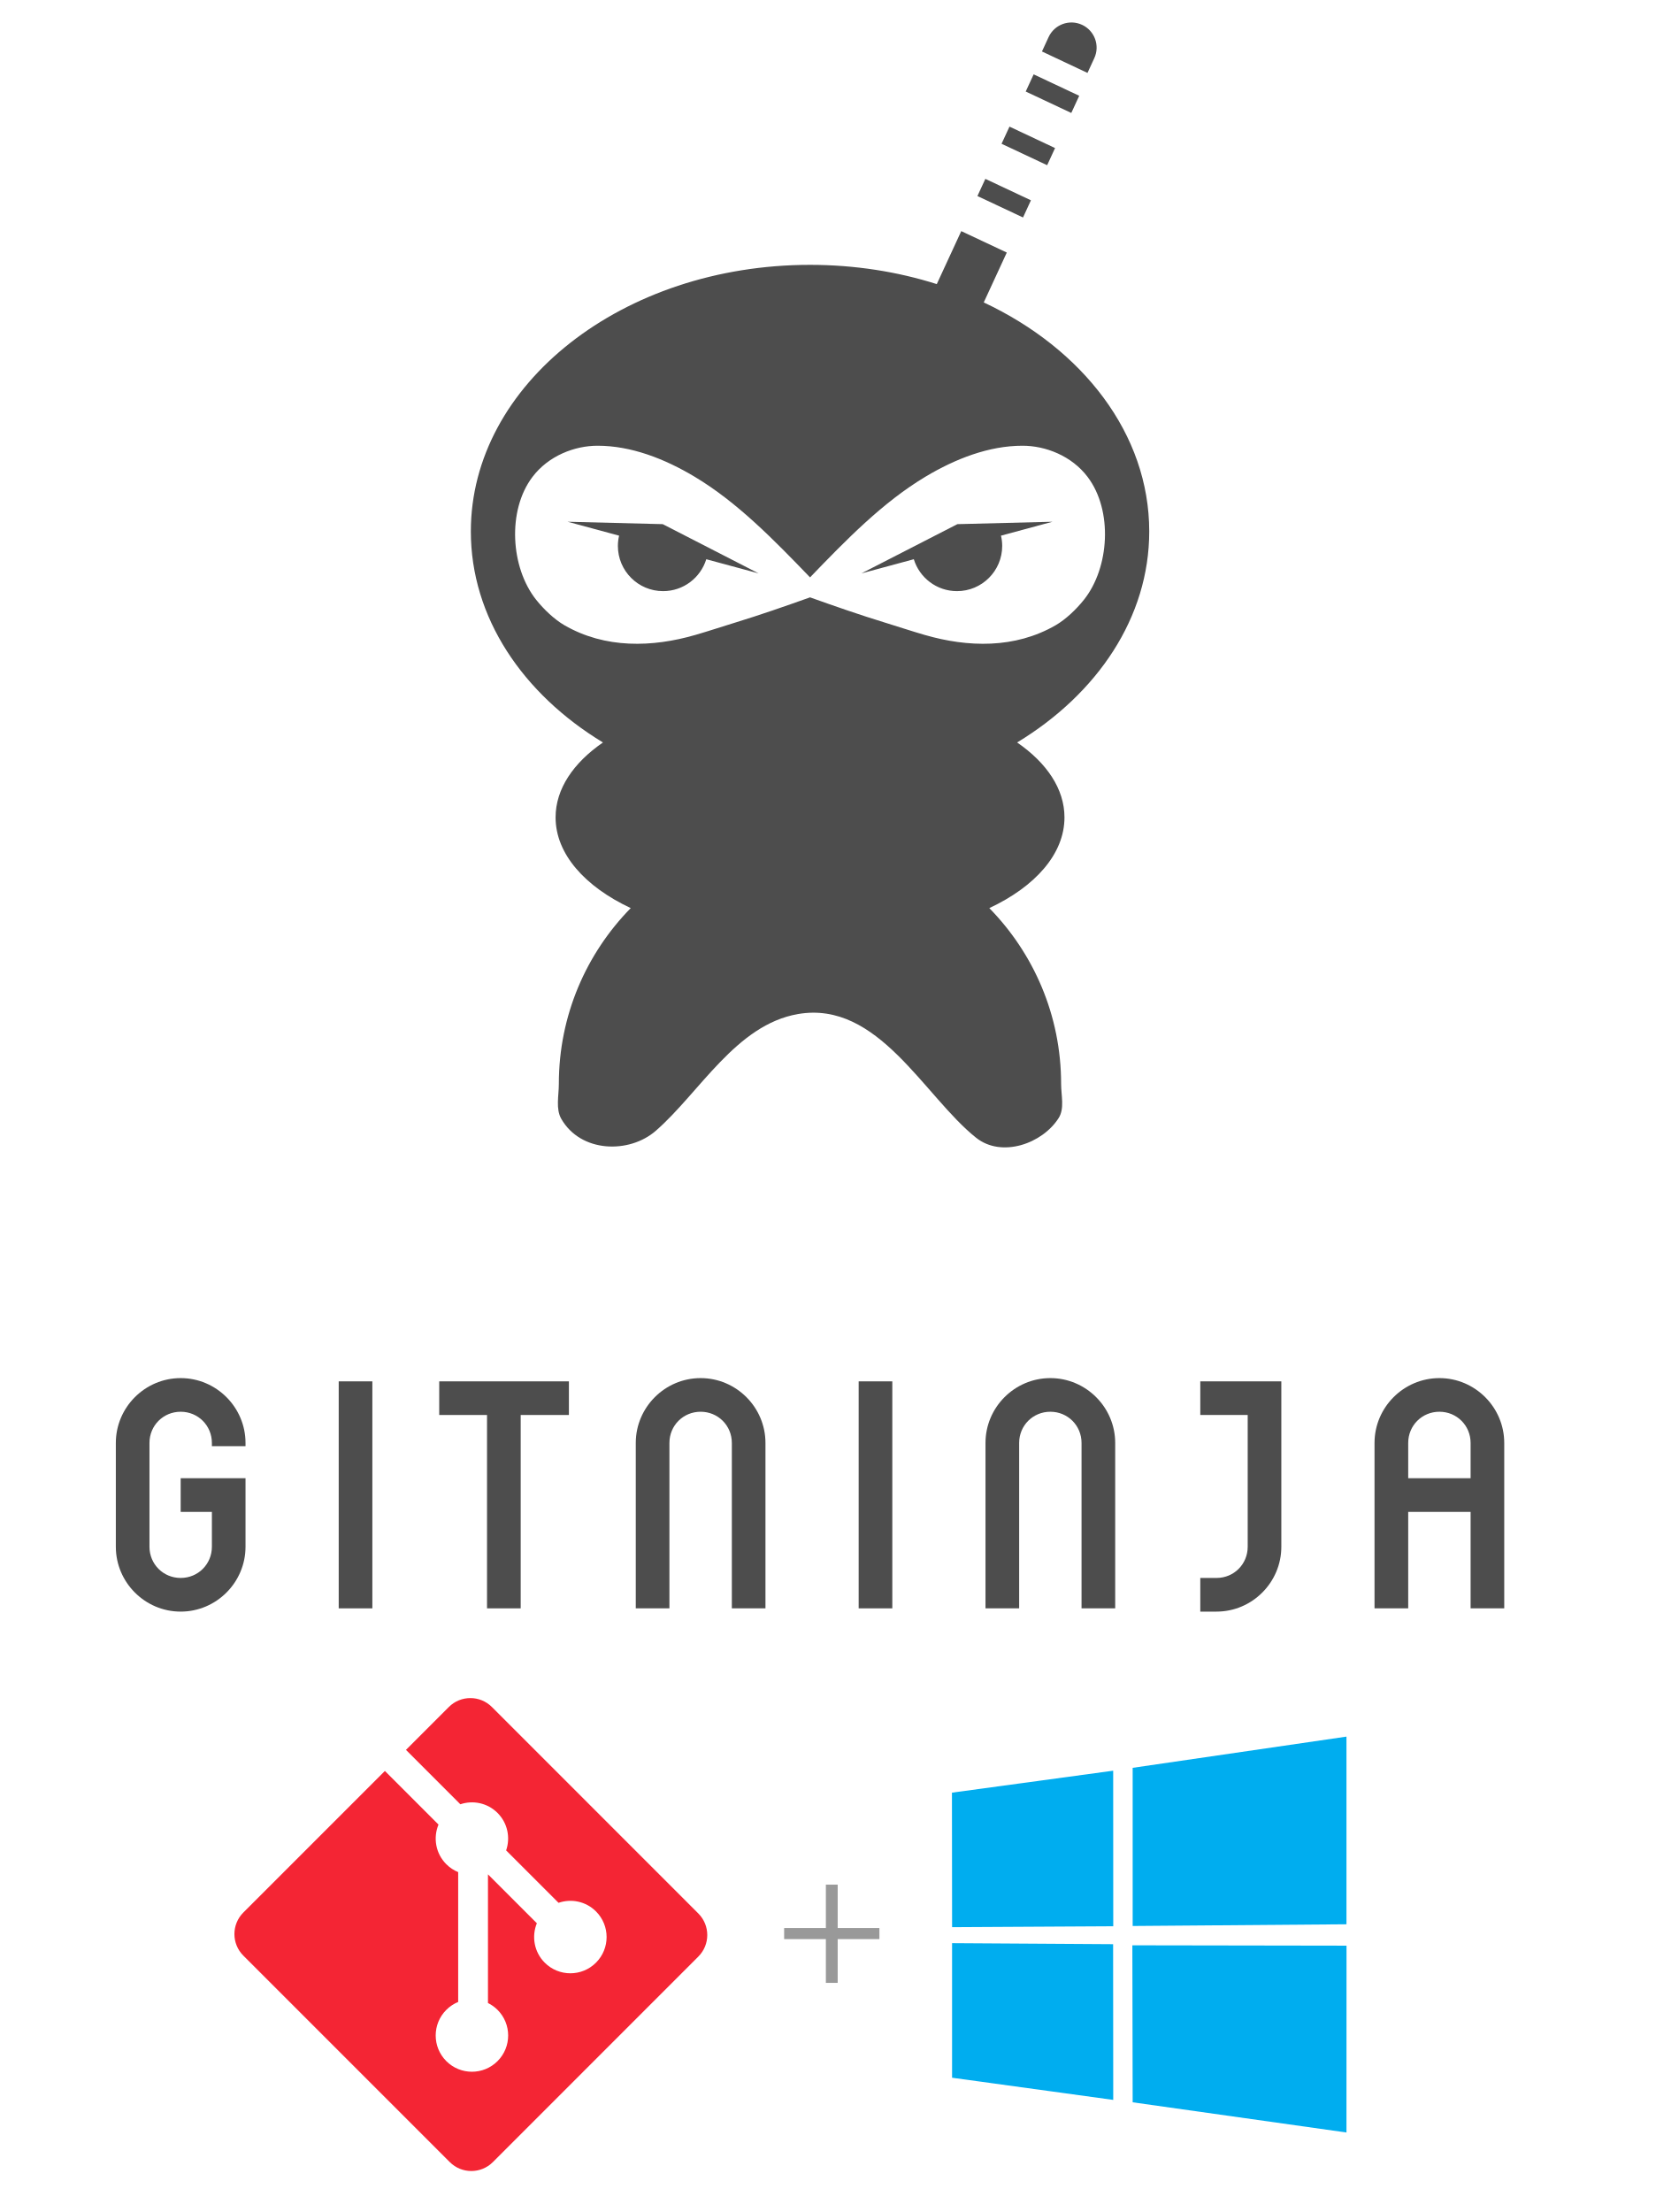
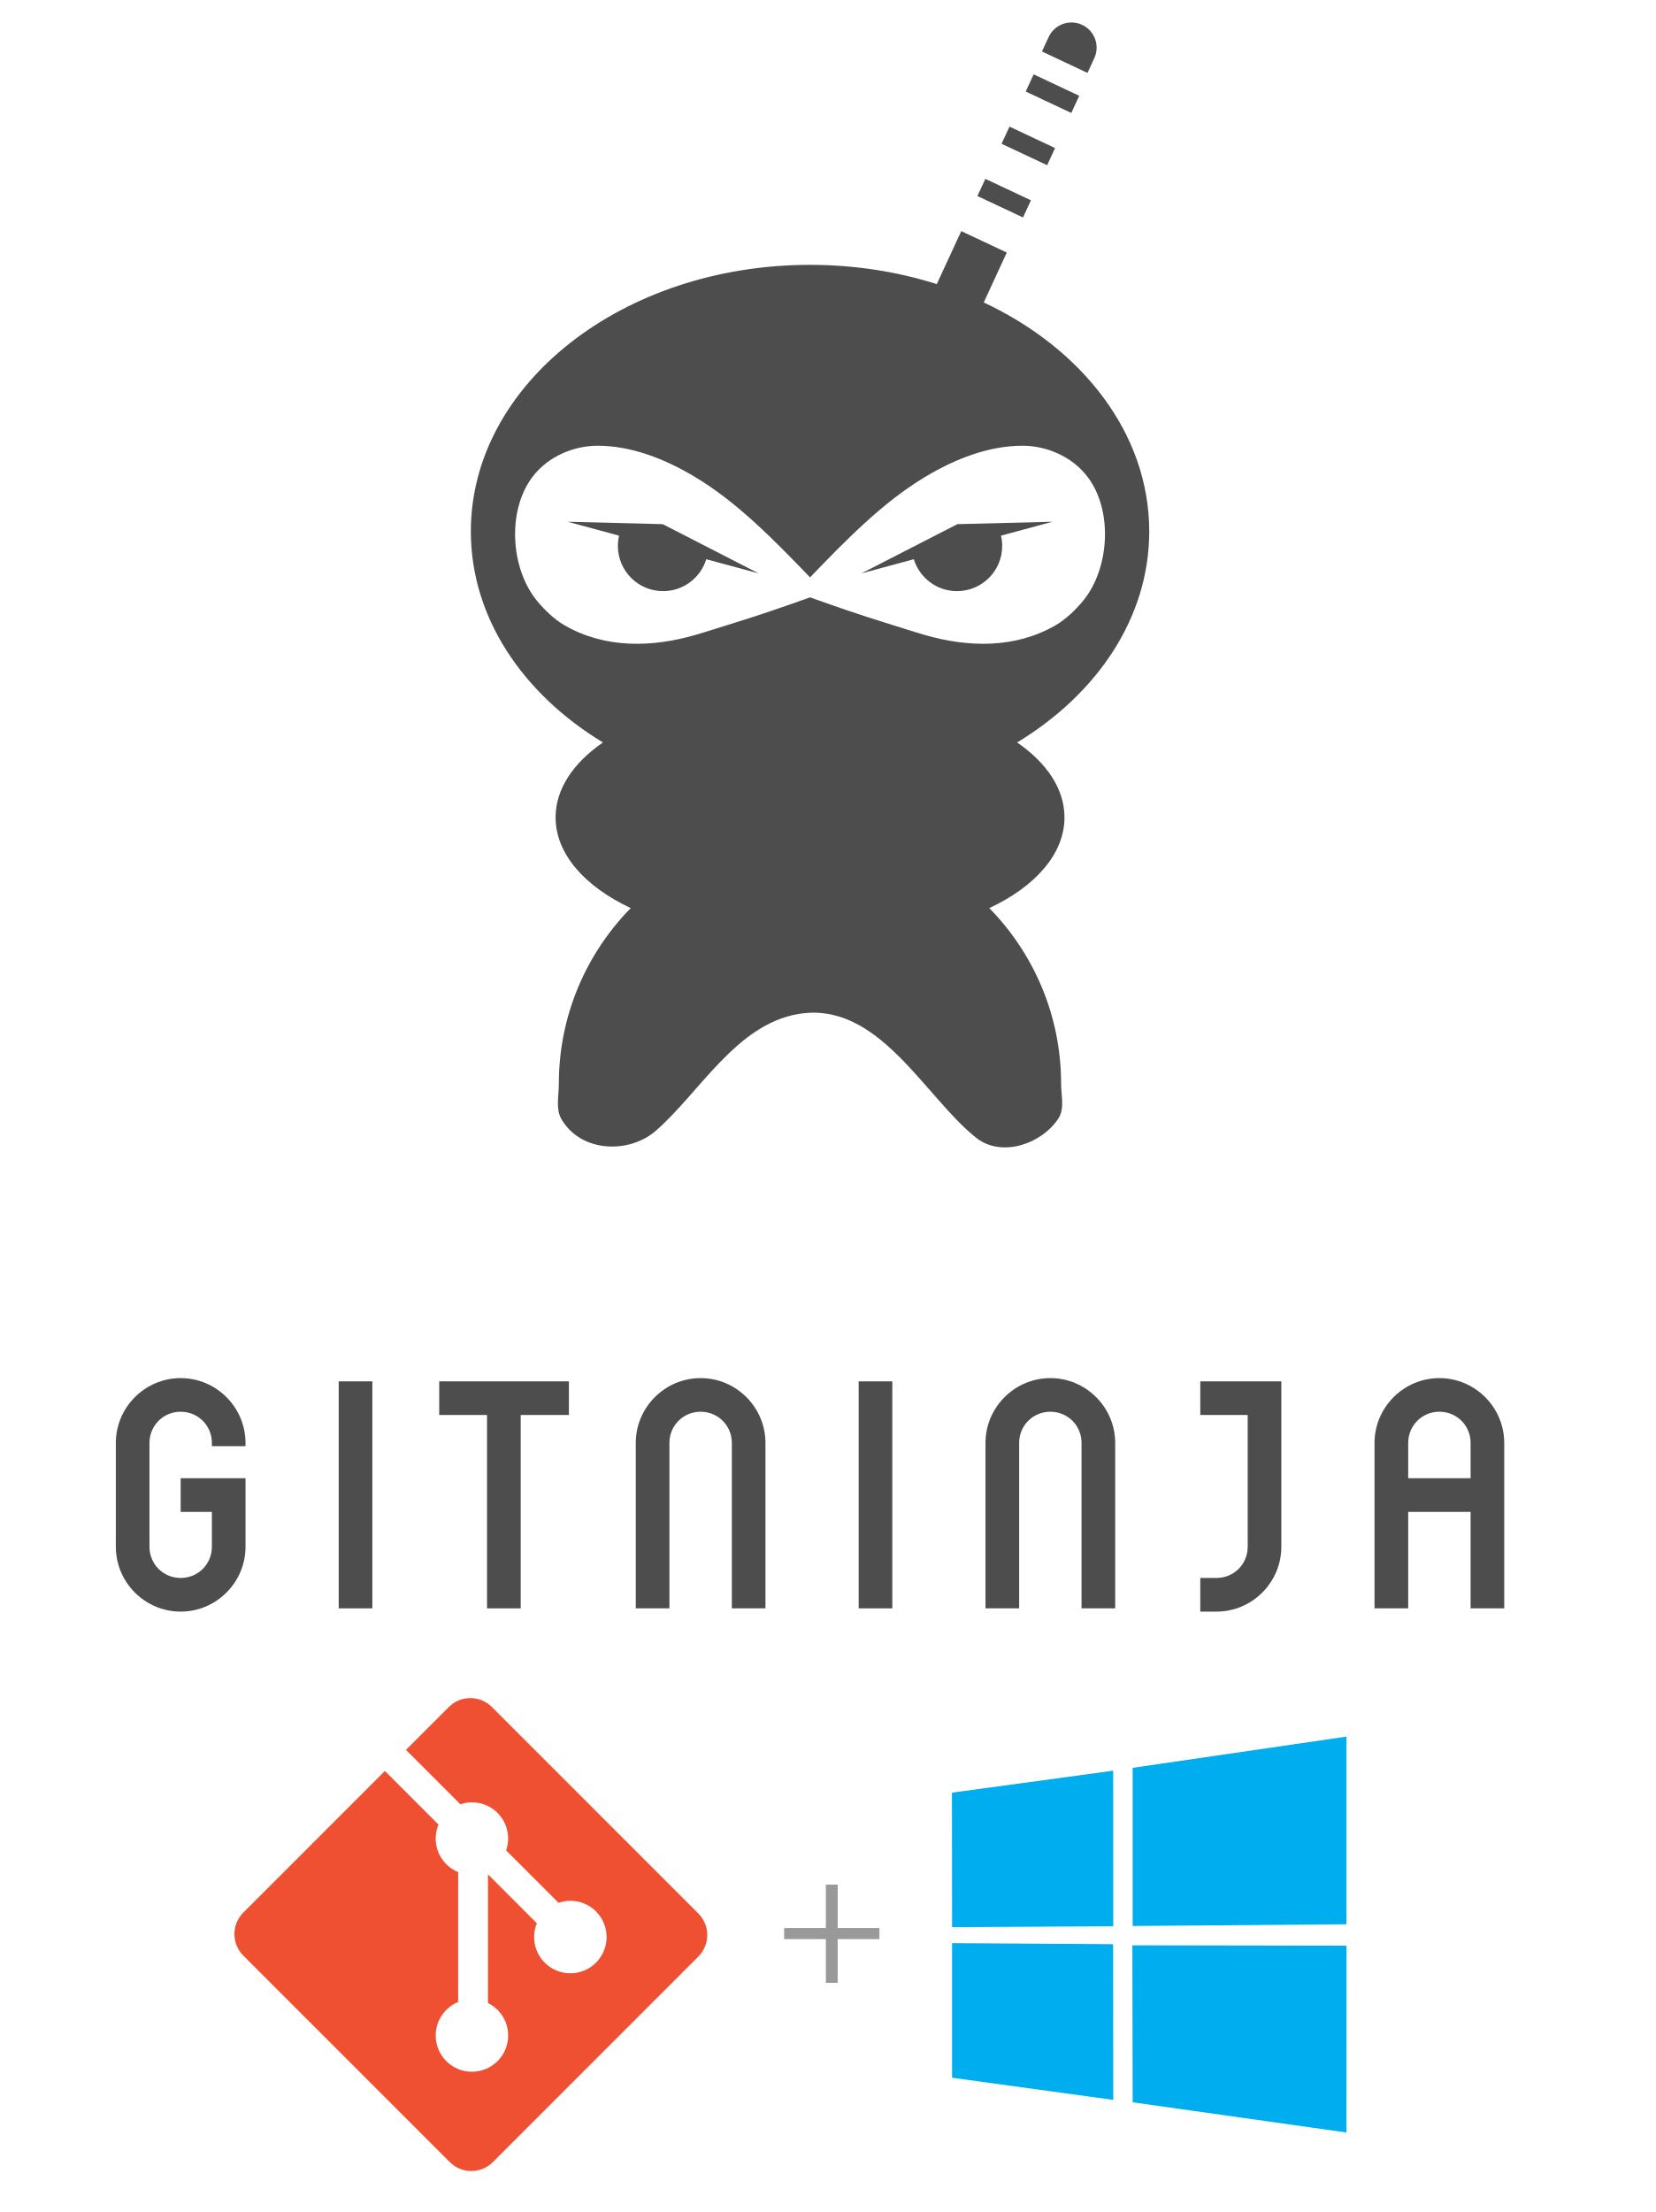
<svg xmlns="http://www.w3.org/2000/svg" version="1.1" id="Layer_1" x="0px" y="0px" width="515px" height="688px" viewBox="0 0 515 688" enable-background="new 0 0 515 688" xml:space="preserve">
  <g>
    <path fill="#4D4D4D" d="M36.036,481.08v-32.275c0-11.094,9.076-20.174,20.17-20.174s20.173,9.08,20.173,20.174v1.008H65.918v-1.008   c0-5.414-4.291-9.709-9.711-9.709c-5.423,0-9.708,4.295-9.708,9.709v32.275c0,5.426,4.285,9.711,9.708,9.711   c5.42,0,9.711-4.285,9.711-9.711v-10.84h-9.711v-10.465H76.38v21.305c0,11.102-9.079,20.18-20.173,20.18   S36.036,492.182,36.036,481.08z" />
    <path fill="#4D4D4D" d="M105.373,429.643h10.465v70.604h-10.465V429.643z" />
    <path fill="#4D4D4D" d="M151.513,440.104h-14.872v-10.461h40.342v10.461h-14.999v60.143h-10.471V440.104z" />
    <path fill="#4D4D4D" d="M197.785,448.805c0-11.094,9.079-20.174,20.174-20.174c11.1,0,20.173,9.08,20.173,20.174v51.441h-10.459   v-51.441c0-5.414-4.291-9.709-9.714-9.709c-5.421,0-9.706,4.295-9.706,9.709v51.441h-10.468V448.805z" />
    <path fill="#4D4D4D" d="M267.128,429.643h10.464v70.604h-10.464V429.643z" />
    <path fill="#4D4D4D" d="M306.584,448.805c0-11.094,9.076-20.174,20.172-20.174c11.098,0,20.178,9.08,20.178,20.174v51.441h-10.471   v-51.441c0-5.414-4.281-9.709-9.707-9.709c-5.424,0-9.703,4.295-9.703,9.709v51.441h-10.469V448.805z" />
    <path fill="#4D4D4D" d="M373.404,490.791h5.045c5.42,0,9.705-4.285,9.705-9.711v-40.977h-14.75v-10.461h25.213v51.438   c0,11.102-9.078,20.18-20.168,20.18h-5.045V490.791z" />
    <path fill="#4D4D4D" d="M427.609,448.805c0-11.094,9.08-20.174,20.186-20.174c11.088,0,20.168,9.08,20.168,20.174v51.441h-10.465   V470.24h-19.412v30.006h-10.477V448.805z M457.498,459.775v-10.971c0-5.414-4.285-9.709-9.703-9.709   c-5.426,0-9.709,4.295-9.709,9.709v10.971H457.498z" />
  </g>
  <g>
    <path fill="#4D4D4D" d="M335.742,29.794l-14.176-6.667l-2.469,5.339l14.176,6.668L335.742,29.794z M340.424,18.106   c1.828-3.925,0.109-8.58-3.814-10.392c-3.924-1.815-8.584-0.103-10.4,3.829l-2.059,4.467l14.162,6.669L340.424,18.106z    M328.223,46.049l-14.176-6.665l-2.467,5.333l14.186,6.667L328.223,46.049z M320.717,62.298l-14.178-6.664l-2.467,5.339   l14.186,6.667L320.717,62.298z M357.521,165.284c0-30.269-20.646-56.746-51.479-71.219l7.167-15.516l-14.166-6.662l-7.614,16.476   c-12.182-3.858-25.488-5.986-39.43-5.986c-58.279,0-105.522,37.122-105.522,82.908c0,26.739,16.107,50.492,41.098,65.647   c-9.194,6.33-14.733,14.441-14.733,23.3c0,11.375,9.111,21.528,23.373,28.214c-13.809,14.096-22.362,33.369-22.362,54.662   c0,3.705-1.024,7.791,0.769,10.908c6.081,10.564,21.141,10.895,29.408,3.682c13.642-11.889,24.944-32.969,44.229-36.299   c24.94-4.309,39.208,25.574,55.399,38.473c7.955,6.338,20.668,1.84,25.707-6.166c1.855-2.963,0.742-6.994,0.742-10.598   c0-21.285-8.531-40.566-22.336-54.659c14.273-6.686,23.383-16.842,23.383-28.217c0-8.858-5.535-16.97-14.729-23.3   C341.414,215.776,357.521,192.023,357.521,165.284z M328.434,194.453c-12.713,7.361-27.385,6.909-40.781,3.026   c-4.158-1.204-8.285-2.587-12.432-3.856c-7.724-2.368-15.416-5.045-23.06-7.77c-0.034-0.012-0.092-0.037-0.16-0.068   c-0.069,0.031-0.127,0.056-0.161,0.068c-7.649,2.725-15.336,5.402-23.058,7.77c-4.15,1.269-8.276,2.652-12.438,3.856   c-13.394,3.883-28.068,4.334-40.777-3.026c-3.107-1.803-6.359-4.883-8.773-7.908c-7.936-9.961-9.067-27.715-1.163-38.184   c4.976-6.593,13.13-9.732,20.28-9.725c10.433,0.004,20.832,4.044,30.176,9.636c13.281,7.941,24.649,19.622,35.913,31.31   c11.265-11.688,22.635-23.368,35.906-31.31c9.348-5.592,19.75-9.632,30.184-9.636c7.152-0.007,15.303,3.132,20.281,9.725   c7.898,10.469,6.773,28.223-1.166,38.184C334.793,189.57,331.545,192.649,328.434,194.453z" />
    <path fill="#4D4D4D" d="M236.024,178.348l-29.854-15.321l-29.593-0.751l16.021,4.332c-0.238,1.026-0.376,2.09-0.376,3.188   c0,7.768,6.295,14.065,14.062,14.065c6.32,0,11.666-4.176,13.434-9.921L236.024,178.348z" />
    <path fill="#4D4D4D" d="M327.42,162.276l-29.584,0.751l-29.865,15.321l16.31-4.409c1.768,5.746,7.108,9.922,13.437,9.922   c7.768,0,14.061-6.297,14.061-14.065c0-1.098-0.138-2.163-0.376-3.189L327.42,162.276z" />
  </g>
  <g>
-     <path fill="#F42534" d="M217.252,595.154l-64.225-64.223c-3.698-3.7-9.696-3.7-13.398,0l-13.335,13.337l16.917,16.917   c3.932-1.327,8.44-0.437,11.573,2.698c3.152,3.151,4.035,7.699,2.673,11.646l16.306,16.304c3.946-1.359,8.496-0.481,11.647,2.675   c4.402,4.401,4.402,11.536,0,15.942c-4.405,4.403-11.539,4.403-15.946,0c-3.311-3.314-4.13-8.182-2.451-12.261l-15.208-15.208   v40.018c1.072,0.531,2.085,1.239,2.979,2.131c4.402,4.402,4.402,11.535,0,15.944c-4.402,4.4-11.541,4.4-15.94,0   c-4.402-4.409-4.402-11.542,0-15.944c1.088-1.087,2.348-1.909,3.693-2.46v-40.386c-1.345-0.55-2.602-1.366-3.693-2.46   c-3.334-3.334-4.136-8.229-2.426-12.323L119.74,550.82L75.7,594.856c-3.699,3.702-3.699,9.701,0,13.401l64.229,64.223   c3.698,3.698,9.694,3.698,13.398,0l63.925-63.926C220.953,604.854,220.953,598.853,217.252,595.154z" />
+     <path fill="#F05032" d="M217.252,595.154l-64.225-64.223c-3.698-3.7-9.696-3.7-13.398,0l-13.335,13.337l16.917,16.917   c3.932-1.327,8.44-0.437,11.573,2.698c3.152,3.151,4.035,7.699,2.673,11.646l16.306,16.304c3.946-1.359,8.496-0.481,11.647,2.675   c4.402,4.401,4.402,11.536,0,15.942c-4.405,4.403-11.539,4.403-15.946,0c-3.311-3.314-4.13-8.182-2.451-12.261l-15.208-15.208   v40.018c1.072,0.531,2.085,1.239,2.979,2.131c4.402,4.402,4.402,11.535,0,15.944c-4.402,4.4-11.541,4.4-15.94,0   c-4.402-4.409-4.402-11.542,0-15.944c1.088-1.087,2.348-1.909,3.693-2.46v-40.386c-1.345-0.55-2.602-1.366-3.693-2.46   c-3.334-3.334-4.136-8.229-2.426-12.323L119.74,550.82L75.7,594.856c-3.699,3.702-3.699,9.701,0,13.401l64.229,64.223   c3.698,3.698,9.694,3.698,13.398,0l63.925-63.926C220.953,604.854,220.953,598.853,217.252,595.154z" />
  </g>
  <g>
    <polygon fill="#00ADEF" points="296.146,557.572 346.307,550.741 346.329,599.126 296.191,599.411  " />
    <polygon fill="#00ADEF" points="346.285,604.703 346.324,653.134 296.184,646.239 296.184,604.379  " />
    <polygon fill="#00ADEF" points="352.367,549.847 418.879,540.14 418.879,598.511 352.367,599.042  " />
    <polygon fill="#00ADEF" points="418.896,605.161 418.879,663.271 352.367,653.881 352.271,605.052  " />
  </g>
  <g>
    <path fill="#999999" d="M260.599,586.18v13.497h12.98v3.445h-12.98v13.612h-3.676v-13.612h-12.979v-3.445h12.979V586.18H260.599z" />
  </g>
</svg>
